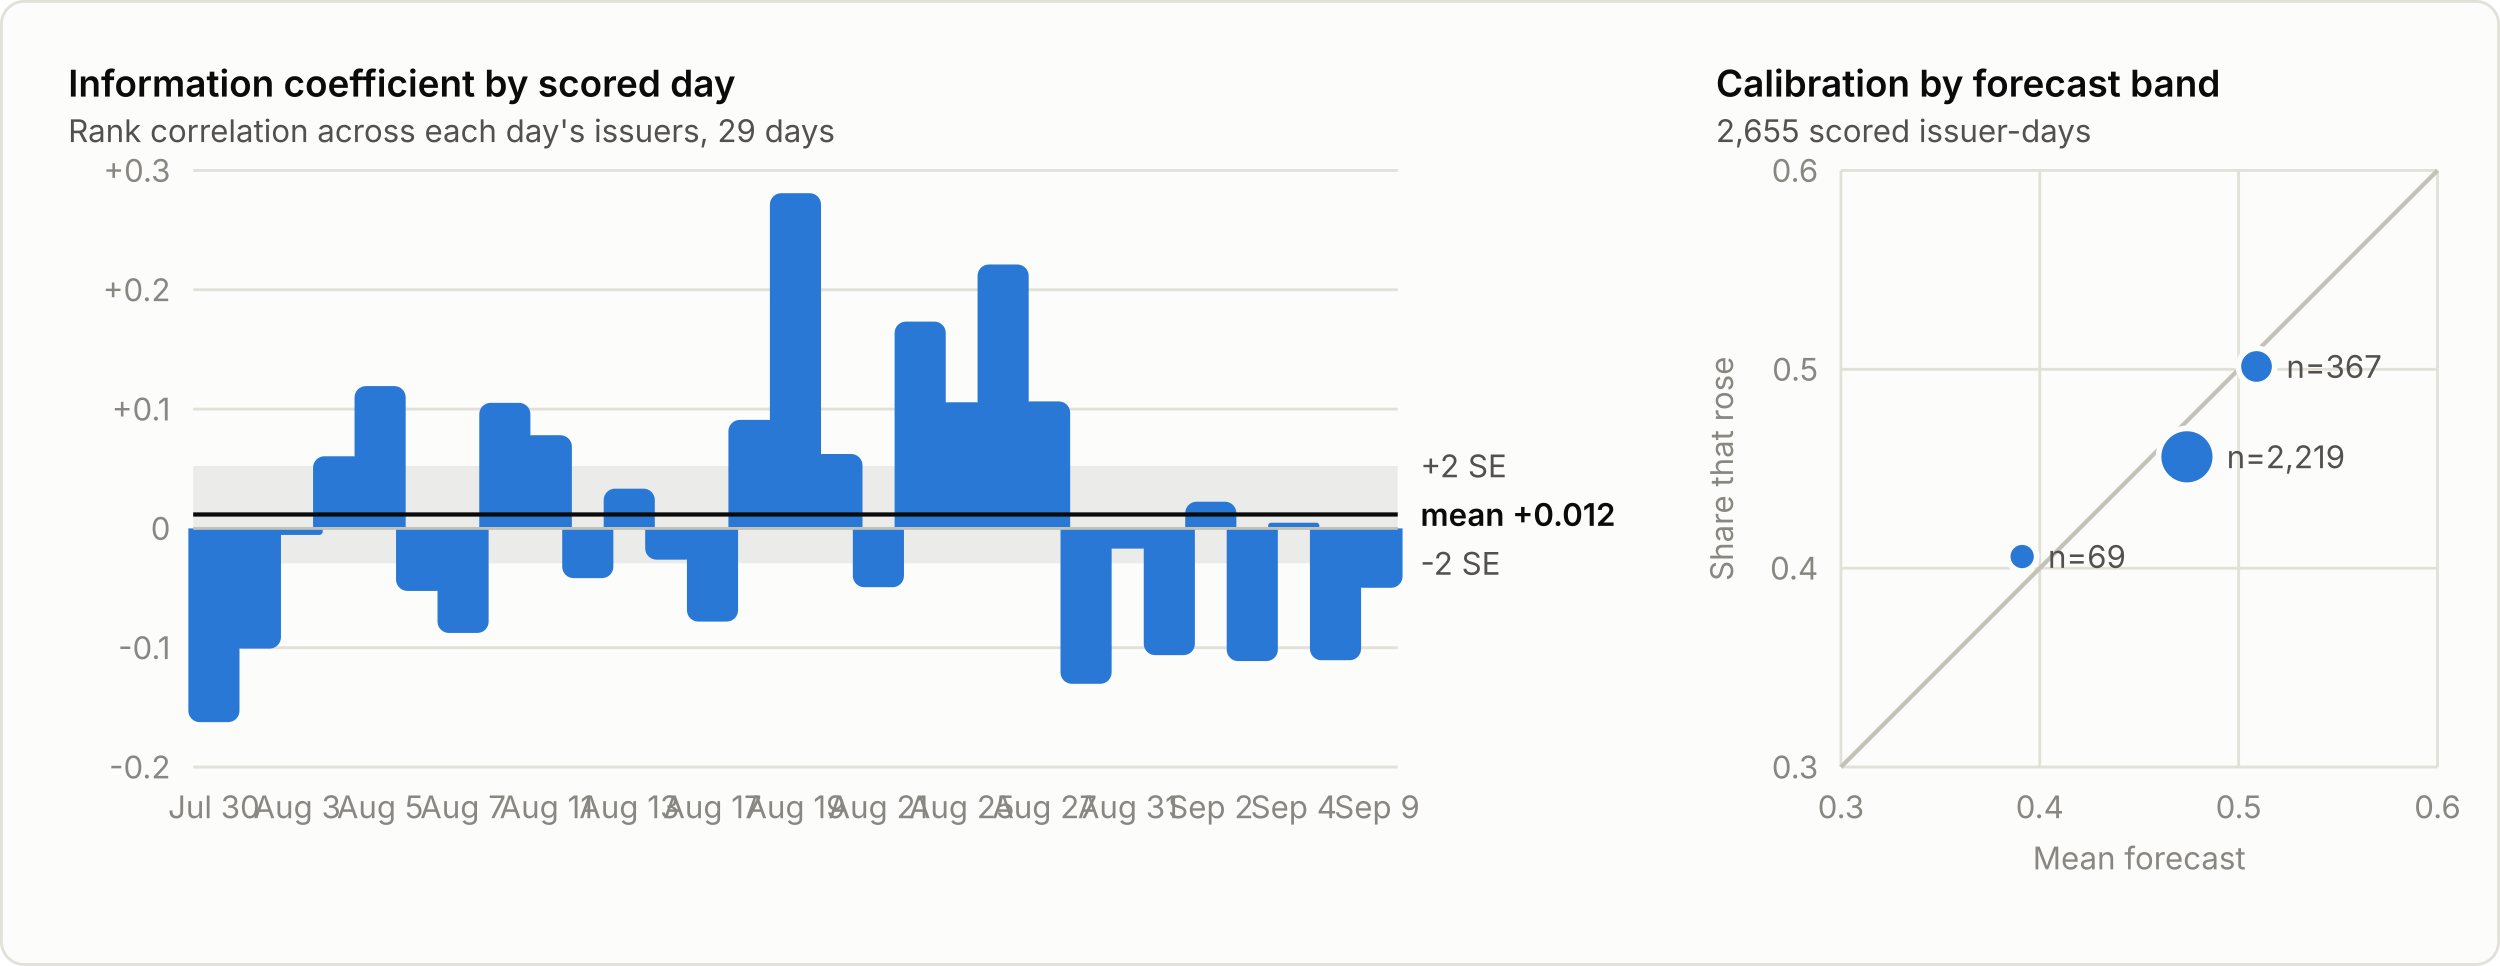
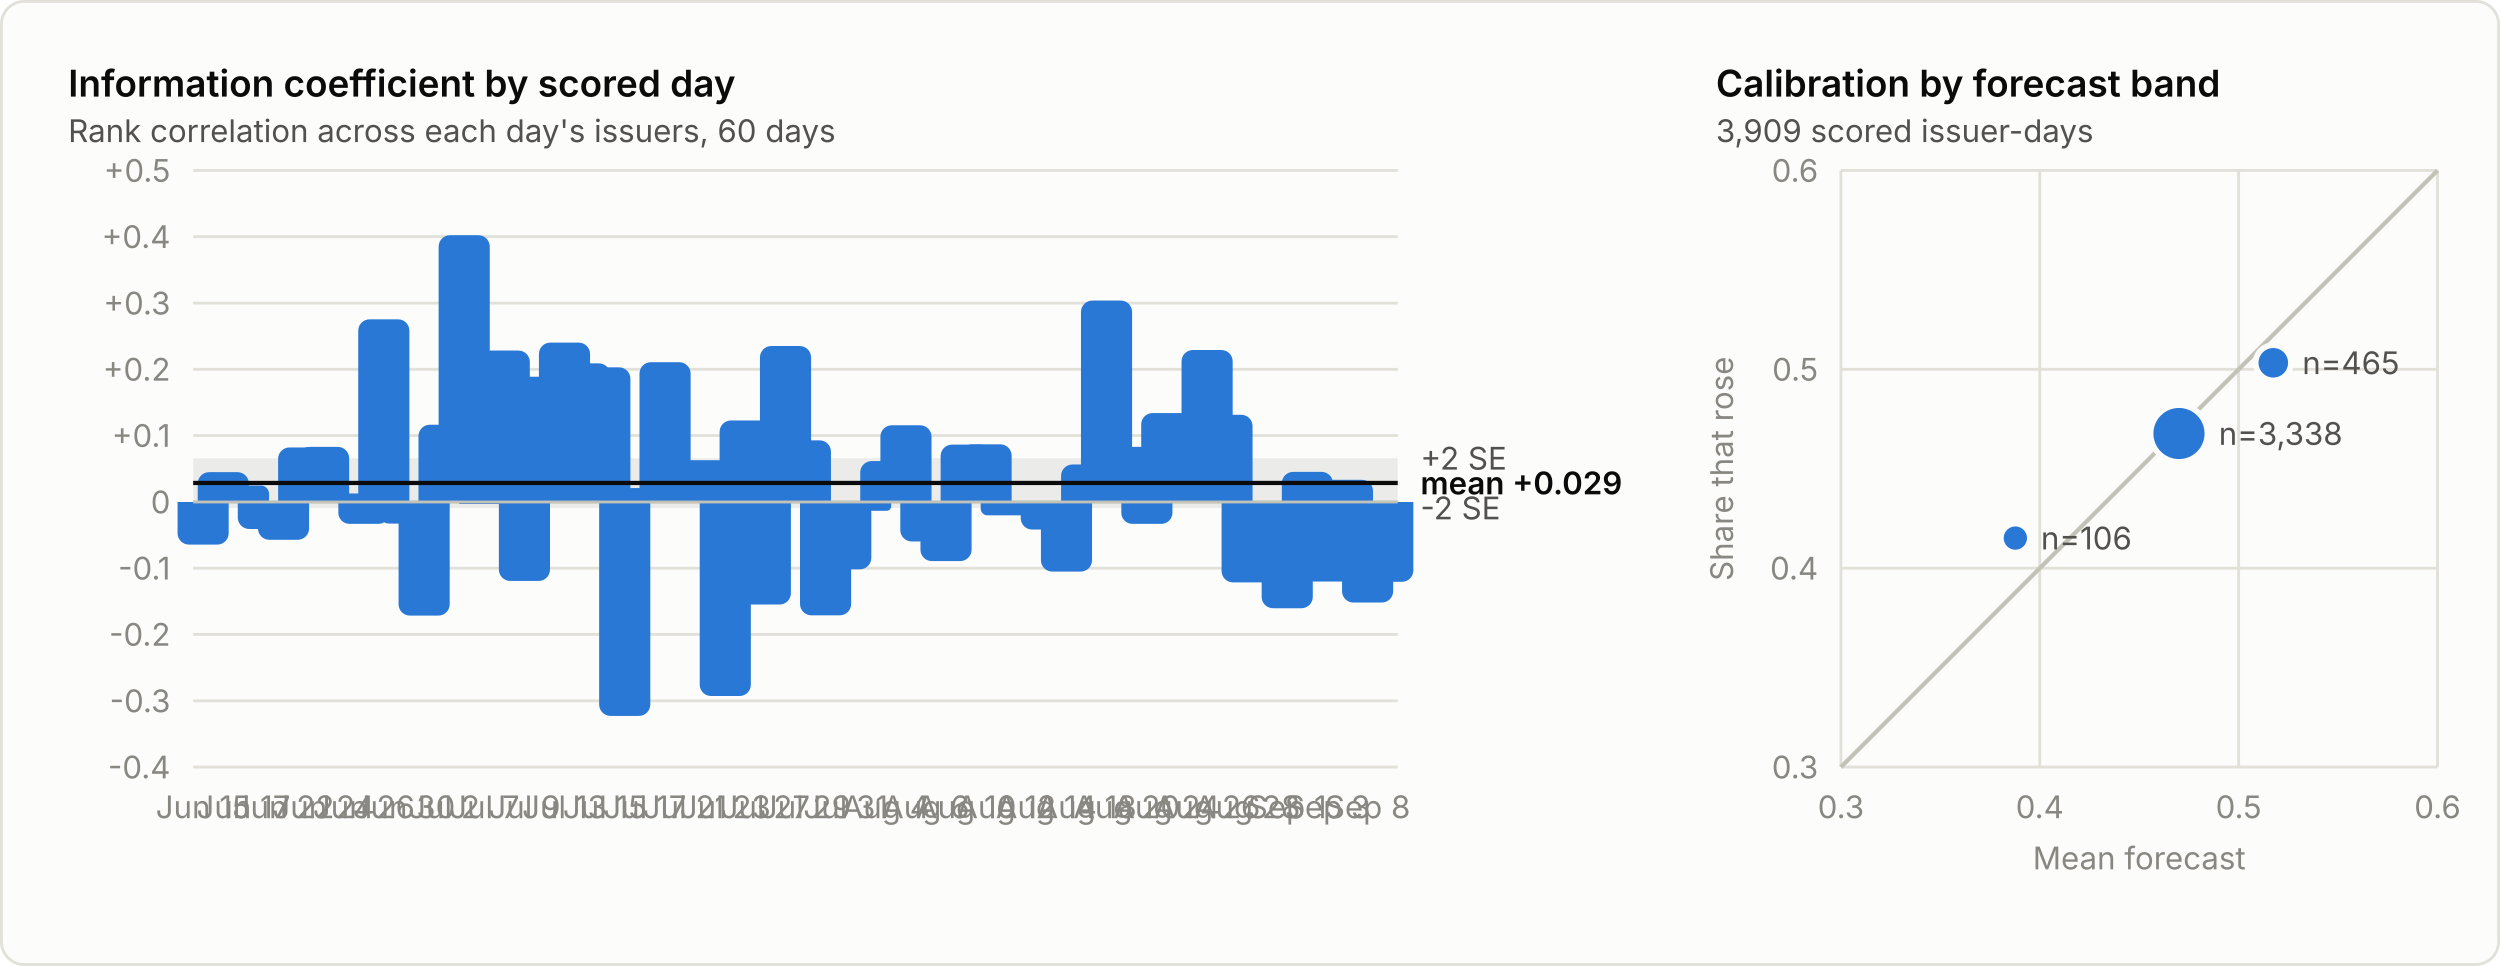
<svg xmlns="http://www.w3.org/2000/svg" width="880" height="340" viewBox="0 0 880 340" font-family="system-ui, -apple-system, &quot;Segoe UI&quot;, sans-serif" role="img">
  <rect x="0.5" y="0.5" width="879" height="339" rx="8" fill="#fcfcfb" stroke="#e1e0d9" />
  <text x="24" y="34" font-size="13" fill="#0b0b0b" text-anchor="start" font-weight="600">Information coefficient by scored day</text>
-   <text x="24" y="50" font-size="11" fill="#52514e" text-anchor="start" font-weight="normal">Rank correlation across each day's issuers, 29 days</text>
+   <text x="24" y="50" font-size="11" fill="#52514e" text-anchor="start" font-weight="normal">Rank correlation across each day's issuers, 60 days</text>
  <line x1="68" y1="270" x2="492" y2="270" stroke="#e1e0d9" stroke-width="1" />
-   <text x="60" y="274" font-size="11" fill="#898781" text-anchor="end" font-weight="normal">-0.2</text>
-   <line x1="68" y1="228" x2="492" y2="228" stroke="#e1e0d9" stroke-width="1" />
-   <text x="60" y="232" font-size="11" fill="#898781" text-anchor="end" font-weight="normal">-0.1</text>
-   <line x1="68" y1="186" x2="492" y2="186" stroke="#e1e0d9" stroke-width="1" />
-   <text x="60" y="190" font-size="11" fill="#898781" text-anchor="end" font-weight="normal">0</text>
-   <line x1="68" y1="144" x2="492" y2="144" stroke="#e1e0d9" stroke-width="1" />
-   <text x="60" y="148" font-size="11" fill="#898781" text-anchor="end" font-weight="normal">+0.1</text>
-   <line x1="68" y1="102" x2="492" y2="102" stroke="#e1e0d9" stroke-width="1" />
-   <text x="60" y="106" font-size="11" fill="#898781" text-anchor="end" font-weight="normal">+0.2</text>
+   <text x="60" y="274" font-size="11" fill="#898781" text-anchor="end" font-weight="normal">-0.4</text>
+   <line x1="68" y1="246.7" x2="492" y2="246.7" stroke="#e1e0d9" stroke-width="1" />
+   <text x="60" y="250.7" font-size="11" fill="#898781" text-anchor="end" font-weight="normal">-0.3</text>
+   <line x1="68" y1="223.3" x2="492" y2="223.3" stroke="#e1e0d9" stroke-width="1" />
+   <text x="60" y="227.3" font-size="11" fill="#898781" text-anchor="end" font-weight="normal">-0.2</text>
+   <line x1="68" y1="200" x2="492" y2="200" stroke="#e1e0d9" stroke-width="1" />
+   <text x="60" y="204" font-size="11" fill="#898781" text-anchor="end" font-weight="normal">-0.1</text>
+   <line x1="68" y1="176.7" x2="492" y2="176.7" stroke="#e1e0d9" stroke-width="1" />
+   <text x="60" y="180.7" font-size="11" fill="#898781" text-anchor="end" font-weight="normal">0</text>
+   <line x1="68" y1="153.3" x2="492" y2="153.3" stroke="#e1e0d9" stroke-width="1" />
+   <text x="60" y="157.3" font-size="11" fill="#898781" text-anchor="end" font-weight="normal">+0.1</text>
+   <line x1="68" y1="130" x2="492" y2="130" stroke="#e1e0d9" stroke-width="1" />
+   <text x="60" y="134" font-size="11" fill="#898781" text-anchor="end" font-weight="normal">+0.2</text>
+   <line x1="68" y1="106.7" x2="492" y2="106.7" stroke="#e1e0d9" stroke-width="1" />
+   <text x="60" y="110.7" font-size="11" fill="#898781" text-anchor="end" font-weight="normal">+0.3</text>
+   <line x1="68" y1="83.3" x2="492" y2="83.3" stroke="#e1e0d9" stroke-width="1" />
+   <text x="60" y="87.3" font-size="11" fill="#898781" text-anchor="end" font-weight="normal">+0.4</text>
  <line x1="68" y1="60" x2="492" y2="60" stroke="#e1e0d9" stroke-width="1" />
-   <text x="60" y="64" font-size="11" fill="#898781" text-anchor="end" font-weight="normal">+0.3</text>
-   <rect x="68" y="164" width="424" height="34.3" fill="#52514e" fill-opacity="0.1" />
-   <g>
-     <path d="M66.3,186 V250.2 A4,4 0 0 0 70.3,254.2 H80.3 A4,4 0 0 0 84.3,250.2 V186 Z" fill="#2a78d6" />
-   </g>
-   <text x="75.3" y="288" font-size="11" fill="#898781" text-anchor="middle" font-weight="normal">Jul 30</text>
-   <g>
-     <path d="M80.9,186 V224.3 A4,4 0 0 0 84.9,228.3 H94.9 A4,4 0 0 0 98.9,224.3 V186 Z" fill="#2a78d6" />
-   </g>
-   <g>
-     <path d="M95.6,186 V187.2 A1.2,1.2 0 0 0 96.7,188.3 H112.4 A1.2,1.2 0 0 0 113.6,187.2 V186 Z" fill="#2a78d6" />
-   </g>
-   <text x="104.6" y="288" font-size="11" fill="#898781" text-anchor="middle" font-weight="normal">Aug 3</text>
-   <g>
-     <path d="M110.2,186 V164.6 A4,4 0 0 1 114.2,160.6 H124.2 A4,4 0 0 1 128.2,164.6 V186 Z" fill="#2a78d6" />
-   </g>
-   <g>
-     <path d="M124.8,186 V139.9 A4,4 0 0 1 128.8,135.9 H138.8 A4,4 0 0 1 142.8,139.9 V186 Z" fill="#2a78d6" />
-   </g>
-   <text x="133.8" y="288" font-size="11" fill="#898781" text-anchor="middle" font-weight="normal">Aug 5</text>
-   <g>
-     <path d="M139.4,186 V204 A4,4 0 0 0 143.4,208 H153.4 A4,4 0 0 0 157.4,204 V186 Z" fill="#2a78d6" />
-   </g>
-   <g>
-     <path d="M154,186 V218.8 A4,4 0 0 0 158,222.8 H168 A4,4 0 0 0 172,218.8 V186 Z" fill="#2a78d6" />
-   </g>
-   <text x="163" y="288" font-size="11" fill="#898781" text-anchor="middle" font-weight="normal">Aug 7</text>
-   <g>
-     <path d="M168.7,186 V145.8 A4,4 0 0 1 172.7,141.8 H182.7 A4,4 0 0 1 186.7,145.8 V186 Z" fill="#2a78d6" />
-   </g>
-   <g>
-     <path d="M183.3,186 V157.2 A4,4 0 0 1 187.3,153.2 H197.3 A4,4 0 0 1 201.3,157.2 V186 Z" fill="#2a78d6" />
-   </g>
-   <text x="192.3" y="288" font-size="11" fill="#898781" text-anchor="middle" font-weight="normal">Aug 11</text>
-   <g>
-     <path d="M197.9,186 V199.5 A4,4 0 0 0 201.9,203.5 H211.9 A4,4 0 0 0 215.9,199.5 V186 Z" fill="#2a78d6" />
-   </g>
-   <g>
-     <path d="M212.5,186 V176 A4,4 0 0 1 216.5,172 H226.5 A4,4 0 0 1 230.5,176 V186 Z" fill="#2a78d6" />
-   </g>
-   <text x="221.5" y="288" font-size="11" fill="#898781" text-anchor="middle" font-weight="normal">Aug 13</text>
-   <g>
-     <path d="M227.1,186 V193 A4,4 0 0 0 231.1,197 H241.1 A4,4 0 0 0 245.1,193 V186 Z" fill="#2a78d6" />
-   </g>
-   <g>
-     <path d="M241.8,186 V214.8 A4,4 0 0 0 245.8,218.8 H255.8 A4,4 0 0 0 259.8,214.8 V186 Z" fill="#2a78d6" />
-   </g>
-   <text x="250.8" y="288" font-size="11" fill="#898781" text-anchor="middle" font-weight="normal">Aug 17</text>
-   <g>
-     <path d="M256.4,186 V151.8 A4,4 0 0 1 260.4,147.8 H270.4 A4,4 0 0 1 274.4,151.8 V186 Z" fill="#2a78d6" />
-   </g>
-   <g>
-     <path d="M271,186 V72 A4,4 0 0 1 275,68 H285 A4,4 0 0 1 289,72 V186 Z" fill="#2a78d6" />
-   </g>
-   <text x="280" y="288" font-size="11" fill="#898781" text-anchor="middle" font-weight="normal">Aug 19</text>
-   <g>
-     <path d="M285.6,186 V163.8 A4,4 0 0 1 289.6,159.8 H299.6 A4,4 0 0 1 303.6,163.8 V186 Z" fill="#2a78d6" />
-   </g>
-   <g>
-     <path d="M300.2,186 V202.7 A4,4 0 0 0 304.2,206.7 H314.2 A4,4 0 0 0 318.2,202.7 V186 Z" fill="#2a78d6" />
-   </g>
-   <text x="309.2" y="288" font-size="11" fill="#898781" text-anchor="middle" font-weight="normal">Aug 21</text>
-   <g>
-     <path d="M314.9,186 V117.2 A4,4 0 0 1 318.9,113.2 H328.9 A4,4 0 0 1 332.9,117.2 V186 Z" fill="#2a78d6" />
-   </g>
-   <g>
-     <path d="M329.5,186 V145.6 A4,4 0 0 1 333.5,141.6 H343.5 A4,4 0 0 1 347.5,145.6 V186 Z" fill="#2a78d6" />
-   </g>
-   <text x="338.5" y="288" font-size="11" fill="#898781" text-anchor="middle" font-weight="normal">Aug 25</text>
-   <g>
-     <path d="M344.1,186 V97.1 A4,4 0 0 1 348.1,93.1 H358.1 A4,4 0 0 1 362.1,97.1 V186 Z" fill="#2a78d6" />
-   </g>
-   <g>
-     <path d="M358.7,186 V145.3 A4,4 0 0 1 362.7,141.3 H372.7 A4,4 0 0 1 376.7,145.3 V186 Z" fill="#2a78d6" />
-   </g>
-   <text x="367.7" y="288" font-size="11" fill="#898781" text-anchor="middle" font-weight="normal">Aug 27</text>
-   <g>
-     <path d="M373.3,186 V236.7 A4,4 0 0 0 377.3,240.7 H387.3 A4,4 0 0 0 391.3,236.7 V186 Z" fill="#2a78d6" />
-   </g>
-   <g>
-     <path d="M388,186 V189.6 A3.6,3.6 0 0 0 391.5,193.1 H402.4 A3.6,3.6 0 0 0 406,189.6 V186 Z" fill="#2a78d6" />
-   </g>
-   <text x="397" y="288" font-size="11" fill="#898781" text-anchor="middle" font-weight="normal">Aug 31</text>
-   <g>
-     <path d="M402.6,186 V226.6 A4,4 0 0 0 406.6,230.6 H416.6 A4,4 0 0 0 420.6,226.6 V186 Z" fill="#2a78d6" />
-   </g>
-   <g>
-     <path d="M417.2,186 V180.6 A4,4 0 0 1 421.2,176.6 H431.2 A4,4 0 0 1 435.2,180.6 V186 Z" fill="#2a78d6" />
-   </g>
-   <text x="426.2" y="288" font-size="11" fill="#898781" text-anchor="middle" font-weight="normal">Sep 2</text>
-   <g>
-     <path d="M431.8,186 V228.7 A4,4 0 0 0 435.8,232.7 H445.8 A4,4 0 0 0 449.8,228.7 V186 Z" fill="#2a78d6" />
-   </g>
-   <g>
-     <path d="M446.4,186 V185 A1,1 0 0 1 447.4,184 H463.5 A1,1 0 0 1 464.4,185 V186 Z" fill="#2a78d6" />
-   </g>
-   <text x="455.4" y="288" font-size="11" fill="#898781" text-anchor="middle" font-weight="normal">Sep 4</text>
-   <g>
-     <path d="M461.1,186 V228.4 A4,4 0 0 0 465.1,232.4 H475.1 A4,4 0 0 0 479.1,228.4 V186 Z" fill="#2a78d6" />
-   </g>
-   <g>
-     <path d="M475.7,186 V202.9 A4,4 0 0 0 479.7,206.9 H489.7 A4,4 0 0 0 493.7,202.9 V186 Z" fill="#2a78d6" />
-   </g>
-   <text x="484.7" y="288" font-size="11" fill="#898781" text-anchor="middle" font-weight="normal">Sep 9</text>
-   <line x1="68" y1="186" x2="492" y2="186" stroke="#c3c2b7" stroke-width="1" />
-   <line x1="68" y1="181.1" x2="492" y2="181.1" stroke="#0b0b0b" stroke-width="1.5" />
-   <text x="500" y="185.1" font-size="11" fill="#0b0b0b" text-anchor="start" font-weight="600">mean +0.012</text>
-   <text x="500" y="168" font-size="11" fill="#52514e" text-anchor="start" font-weight="normal">+2 SE</text>
-   <text x="500" y="202.3" font-size="11" fill="#52514e" text-anchor="start" font-weight="normal">-2 SE</text>
+   <text x="60" y="64" font-size="11" fill="#898781" text-anchor="end" font-weight="normal">+0.5</text>
+   <rect x="68" y="161.3" width="424" height="17.5" fill="#52514e" fill-opacity="0.1" />
+   <g>
+     <path d="M62.5,176.7 V187.7 A4,4 0 0 0 66.5,191.7 H76.5 A4,4 0 0 0 80.5,187.7 V176.7 Z" fill="#2a78d6" />
+   </g>
+   <text x="71.5" y="288" font-size="11" fill="#898781" text-anchor="middle" font-weight="normal">Jun 15</text>
+   <g>
+     <path d="M69.6,176.7 V170.2 A4,4 0 0 1 73.6,166.2 H83.6 A4,4 0 0 1 87.6,170.2 V176.7 Z" fill="#2a78d6" />
+   </g>
+   <g>
+     <path d="M76.7,176.7 V173.8 A2.9,2.9 0 0 1 79.6,170.9 H91.8 A2.9,2.9 0 0 1 94.7,173.8 V176.7 Z" fill="#2a78d6" />
+   </g>
+   <text x="85.7" y="288" font-size="11" fill="#898781" text-anchor="middle" font-weight="normal">Jun 17</text>
+   <g>
+     <path d="M83.7,176.7 V182.2 A4,4 0 0 0 87.7,186.2 H97.7 A4,4 0 0 0 101.7,182.2 V176.7 Z" fill="#2a78d6" />
+   </g>
+   <g>
+     <path d="M90.8,176.7 V186 A4,4 0 0 0 94.8,190 H104.8 A4,4 0 0 0 108.8,186 V176.7 Z" fill="#2a78d6" />
+   </g>
+   <text x="99.8" y="288" font-size="11" fill="#898781" text-anchor="middle" font-weight="normal">Jun 22</text>
+   <g>
+     <path d="M97.9,176.7 V161.5 A4,4 0 0 1 101.9,157.5 H111.9 A4,4 0 0 1 115.9,161.5 V176.7 Z" fill="#2a78d6" />
+   </g>
+   <g>
+     <path d="M104.9,176.7 V161.3 A4,4 0 0 1 108.9,157.3 H118.9 A4,4 0 0 1 122.9,161.3 V176.7 Z" fill="#2a78d6" />
+   </g>
+   <text x="113.9" y="288" font-size="11" fill="#898781" text-anchor="middle" font-weight="normal">Jun 24</text>
+   <g>
+     <path d="M112,176.7 V175.2 A1.5,1.5 0 0 1 113.5,173.7 H128.5 A1.5,1.5 0 0 1 130,175.2 V176.7 Z" fill="#2a78d6" />
+   </g>
+   <g>
+     <path d="M119.1,176.7 V180.5 A3.9,3.9 0 0 0 122.9,184.4 H133.2 A3.9,3.9 0 0 0 137.1,180.5 V176.7 Z" fill="#2a78d6" />
+   </g>
+   <text x="128.1" y="288" font-size="11" fill="#898781" text-anchor="middle" font-weight="normal">Jun 26</text>
+   <g>
+     <path d="M126.1,176.7 V116.4 A4,4 0 0 1 130.1,112.4 H140.1 A4,4 0 0 1 144.1,116.4 V176.7 Z" fill="#2a78d6" />
+   </g>
+   <g>
+     <path d="M133.2,176.7 V180.5 A3.8,3.8 0 0 0 137,184.3 H147.4 A3.8,3.8 0 0 0 151.2,180.5 V176.7 Z" fill="#2a78d6" />
+   </g>
+   <text x="142.2" y="288" font-size="11" fill="#898781" text-anchor="middle" font-weight="normal">Jun 30</text>
+   <g>
+     <path d="M140.3,176.7 V212.7 A4,4 0 0 0 144.3,216.7 H154.3 A4,4 0 0 0 158.3,212.7 V176.7 Z" fill="#2a78d6" />
+   </g>
+   <g>
+     <path d="M147.3,176.7 V153.5 A4,4 0 0 1 151.3,149.5 H161.3 A4,4 0 0 1 165.3,153.5 V176.7 Z" fill="#2a78d6" />
+   </g>
+   <text x="156.3" y="288" font-size="11" fill="#898781" text-anchor="middle" font-weight="normal">Jul 2</text>
+   <g>
+     <path d="M154.4,176.7 V86.8 A4,4 0 0 1 158.4,82.8 H168.4 A4,4 0 0 1 172.4,86.8 V176.7 Z" fill="#2a78d6" />
+   </g>
+   <g>
+     <path d="M161.5,176.7 V177 A0.4,0.4 0 0 0 161.8,177.4 H179.1 A0.4,0.4 0 0 0 179.5,177 V176.7 Z" fill="#2a78d6" />
+   </g>
+   <text x="170.5" y="288" font-size="11" fill="#898781" text-anchor="middle" font-weight="normal">Jul 7</text>
+   <g>
+     <path d="M168.5,176.7 V127.4 A4,4 0 0 1 172.5,123.4 H182.5 A4,4 0 0 1 186.5,127.4 V176.7 Z" fill="#2a78d6" />
+   </g>
+   <g>
+     <path d="M175.6,176.7 V200.5 A4,4 0 0 0 179.6,204.5 H189.6 A4,4 0 0 0 193.6,200.5 V176.7 Z" fill="#2a78d6" />
+   </g>
+   <text x="184.6" y="288" font-size="11" fill="#898781" text-anchor="middle" font-weight="normal">Jul 9</text>
+   <g>
+     <path d="M182.7,176.7 V136.6 A4,4 0 0 1 186.7,132.6 H196.7 A4,4 0 0 1 200.7,136.6 V176.7 Z" fill="#2a78d6" />
+   </g>
+   <g>
+     <path d="M189.7,176.7 V124.6 A4,4 0 0 1 193.7,120.6 H203.7 A4,4 0 0 1 207.7,124.6 V176.7 Z" fill="#2a78d6" />
+   </g>
+   <text x="198.7" y="288" font-size="11" fill="#898781" text-anchor="middle" font-weight="normal">Jul 13</text>
+   <g>
+     <path d="M196.8,176.7 V131.9 A4,4 0 0 1 200.8,127.9 H210.8 A4,4 0 0 1 214.8,131.9 V176.7 Z" fill="#2a78d6" />
+   </g>
+   <g>
+     <path d="M203.9,176.7 V133.3 A4,4 0 0 1 207.9,129.3 H217.9 A4,4 0 0 1 221.9,133.3 V176.7 Z" fill="#2a78d6" />
+   </g>
+   <text x="212.9" y="288" font-size="11" fill="#898781" text-anchor="middle" font-weight="normal">Jul 15</text>
+   <g>
+     <path d="M210.9,176.7 V248 A4,4 0 0 0 214.9,252 H224.9 A4,4 0 0 0 228.9,248 V176.7 Z" fill="#2a78d6" />
+   </g>
+   <g>
+     <path d="M218,176.7 V174.2 A2.4,2.4 0 0 1 220.4,171.8 H233.6 A2.4,2.4 0 0 1 236,174.2 V176.7 Z" fill="#2a78d6" />
+   </g>
+   <text x="227" y="288" font-size="11" fill="#898781" text-anchor="middle" font-weight="normal">Jul 17</text>
+   <g>
+     <path d="M225.1,176.7 V131.5 A4,4 0 0 1 229.1,127.5 H239.1 A4,4 0 0 1 243.1,131.5 V176.7 Z" fill="#2a78d6" />
+   </g>
+   <g>
+     <path d="M232.1,176.7 V175.1 A1.6,1.6 0 0 1 233.7,173.4 H248.5 A1.6,1.6 0 0 1 250.1,175.1 V176.7 Z" fill="#2a78d6" />
+   </g>
+   <text x="241.1" y="288" font-size="11" fill="#898781" text-anchor="middle" font-weight="normal">Jul 21</text>
+   <g>
+     <path d="M239.2,176.7 V166 A4,4 0 0 1 243.2,162 H253.2 A4,4 0 0 1 257.2,166 V176.7 Z" fill="#2a78d6" />
+   </g>
+   <g>
+     <path d="M246.3,176.7 V241 A4,4 0 0 0 250.3,245 H260.3 A4,4 0 0 0 264.3,241 V176.7 Z" fill="#2a78d6" />
+   </g>
+   <text x="255.3" y="288" font-size="11" fill="#898781" text-anchor="middle" font-weight="normal">Jul 23</text>
+   <g>
+     <path d="M253.3,176.7 V152 A4,4 0 0 1 257.3,148 H267.3 A4,4 0 0 1 271.3,152 V176.7 Z" fill="#2a78d6" />
+   </g>
+   <g>
+     <path d="M260.4,176.7 V208.8 A4,4 0 0 0 264.4,212.8 H274.4 A4,4 0 0 0 278.4,208.8 V176.7 Z" fill="#2a78d6" />
+   </g>
+   <text x="269.4" y="288" font-size="11" fill="#898781" text-anchor="middle" font-weight="normal">Jul 27</text>
+   <g>
+     <path d="M267.5,176.7 V125.8 A4,4 0 0 1 271.5,121.8 H281.5 A4,4 0 0 1 285.5,125.8 V176.7 Z" fill="#2a78d6" />
+   </g>
+   <g>
+     <path d="M274.5,176.7 V159 A4,4 0 0 1 278.5,155 H288.5 A4,4 0 0 1 292.5,159 V176.7 Z" fill="#2a78d6" />
+   </g>
+   <text x="283.5" y="288" font-size="11" fill="#898781" text-anchor="middle" font-weight="normal">Jul 29</text>
+   <g>
+     <path d="M281.6,176.7 V212.6 A4,4 0 0 0 285.6,216.6 H295.6 A4,4 0 0 0 299.6,212.6 V176.7 Z" fill="#2a78d6" />
+   </g>
+   <g>
+     <path d="M288.7,176.7 V196.4 A4,4 0 0 0 292.7,200.4 H302.7 A4,4 0 0 0 306.7,196.4 V176.7 Z" fill="#2a78d6" />
+   </g>
+   <text x="297.7" y="288" font-size="11" fill="#898781" text-anchor="middle" font-weight="normal">Jul 31</text>
+   <g>
+     <path d="M295.7,176.7 V178.2 A1.6,1.6 0 0 0 297.3,179.8 H312.2 A1.6,1.6 0 0 0 313.7,178.2 V176.7 Z" fill="#2a78d6" />
+   </g>
+   <g>
+     <path d="M302.8,176.7 V166.3 A4,4 0 0 1 306.8,162.3 H316.8 A4,4 0 0 1 320.8,166.3 V176.7 Z" fill="#2a78d6" />
+   </g>
+   <text x="311.8" y="288" font-size="11" fill="#898781" text-anchor="middle" font-weight="normal">Aug 4</text>
+   <g>
+     <path d="M309.9,176.7 V153.7 A4,4 0 0 1 313.9,149.7 H323.9 A4,4 0 0 1 327.9,153.7 V176.7 Z" fill="#2a78d6" />
+   </g>
+   <g>
+     <path d="M316.9,176.7 V186.6 A4,4 0 0 0 320.9,190.6 H330.9 A4,4 0 0 0 334.9,186.6 V176.7 Z" fill="#2a78d6" />
+   </g>
+   <text x="325.9" y="288" font-size="11" fill="#898781" text-anchor="middle" font-weight="normal">Aug 6</text>
+   <g>
+     <path d="M324,176.7 V193.5 A4,4 0 0 0 328,197.5 H338 A4,4 0 0 0 342,193.5 V176.7 Z" fill="#2a78d6" />
+   </g>
+   <g>
+     <path d="M331.1,176.7 V160.5 A4,4 0 0 1 335.1,156.5 H345.1 A4,4 0 0 1 349.1,160.5 V176.7 Z" fill="#2a78d6" />
+   </g>
+   <text x="340.1" y="288" font-size="11" fill="#898781" text-anchor="middle" font-weight="normal">Aug 10</text>
+   <g>
+     <path d="M338.1,176.7 V160.4 A4,4 0 0 1 342.1,156.4 H352.1 A4,4 0 0 1 356.1,160.4 V176.7 Z" fill="#2a78d6" />
+   </g>
+   <g>
+     <path d="M345.2,176.7 V179 A2.4,2.4 0 0 0 347.6,181.4 H360.8 A2.4,2.4 0 0 0 363.2,179 V176.7 Z" fill="#2a78d6" />
+   </g>
+   <text x="354.2" y="288" font-size="11" fill="#898781" text-anchor="middle" font-weight="normal">Aug 12</text>
+   <g>
+     <path d="M352.3,176.7 V177.5 A0.8,0.8 0 0 0 353.1,178.3 H369.4 A0.8,0.8 0 0 0 370.3,177.5 V176.7 Z" fill="#2a78d6" />
+   </g>
+   <g>
+     <path d="M359.3,176.7 V182.4 A4,4 0 0 0 363.3,186.4 H373.3 A4,4 0 0 0 377.3,182.4 V176.7 Z" fill="#2a78d6" />
+   </g>
+   <text x="368.3" y="288" font-size="11" fill="#898781" text-anchor="middle" font-weight="normal">Aug 14</text>
+   <g>
+     <path d="M366.4,176.7 V197.2 A4,4 0 0 0 370.4,201.2 H380.4 A4,4 0 0 0 384.4,197.2 V176.7 Z" fill="#2a78d6" />
+   </g>
+   <g>
+     <path d="M373.5,176.7 V167.5 A4,4 0 0 1 377.5,163.5 H387.5 A4,4 0 0 1 391.5,167.5 V176.7 Z" fill="#2a78d6" />
+   </g>
+   <text x="382.5" y="288" font-size="11" fill="#898781" text-anchor="middle" font-weight="normal">Aug 18</text>
+   <g>
+     <path d="M380.5,176.7 V109.8 A4,4 0 0 1 384.5,105.8 H394.5 A4,4 0 0 1 398.5,109.8 V176.7 Z" fill="#2a78d6" />
+   </g>
+   <g>
+     <path d="M387.6,176.7 V161.3 A4,4 0 0 1 391.6,157.3 H401.6 A4,4 0 0 1 405.6,161.3 V176.7 Z" fill="#2a78d6" />
+   </g>
+   <text x="396.6" y="288" font-size="11" fill="#898781" text-anchor="middle" font-weight="normal">Aug 20</text>
+   <g>
+     <path d="M394.7,176.7 V180.5 A3.9,3.9 0 0 0 398.5,184.4 H408.8 A3.9,3.9 0 0 0 412.7,180.5 V176.7 Z" fill="#2a78d6" />
+   </g>
+   <g>
+     <path d="M401.7,176.7 V149.4 A4,4 0 0 1 405.7,145.4 H415.7 A4,4 0 0 1 419.7,149.4 V176.7 Z" fill="#2a78d6" />
+   </g>
+   <text x="410.7" y="288" font-size="11" fill="#898781" text-anchor="middle" font-weight="normal">Aug 24</text>
+   <g>
+     <path d="M408.8,176.7 V155.5 A4,4 0 0 1 412.8,151.5 H422.8 A4,4 0 0 1 426.8,155.5 V176.7 Z" fill="#2a78d6" />
+   </g>
+   <g>
+     <path d="M415.9,176.7 V127.2 A4,4 0 0 1 419.9,123.2 H429.9 A4,4 0 0 1 433.9,127.2 V176.7 Z" fill="#2a78d6" />
+   </g>
+   <text x="424.9" y="288" font-size="11" fill="#898781" text-anchor="middle" font-weight="normal">Aug 26</text>
+   <g>
+     <path d="M422.9,176.7 V150 A4,4 0 0 1 426.9,146 H436.9 A4,4 0 0 1 440.9,150 V176.7 Z" fill="#2a78d6" />
+   </g>
+   <g>
+     <path d="M430,176.7 V201 A4,4 0 0 0 434,205 H444 A4,4 0 0 0 448,201 V176.7 Z" fill="#2a78d6" />
+   </g>
+   <text x="439" y="288" font-size="11" fill="#898781" text-anchor="middle" font-weight="normal">Aug 28</text>
+   <g>
+     <path d="M437.1,176.7 V179.3 A2.7,2.7 0 0 0 439.7,182 H452.4 A2.7,2.7 0 0 0 455.1,179.3 V176.7 Z" fill="#2a78d6" />
+   </g>
+   <g>
+     <path d="M444.1,176.7 V210.1 A4,4 0 0 0 448.1,214.1 H458.1 A4,4 0 0 0 462.1,210.1 V176.7 Z" fill="#2a78d6" />
+   </g>
+   <text x="453.1" y="288" font-size="11" fill="#898781" text-anchor="middle" font-weight="normal">Sep 1</text>
+   <g>
+     <path d="M451.2,176.7 V170.1 A4,4 0 0 1 455.2,166.1 H465.2 A4,4 0 0 1 469.2,170.1 V176.7 Z" fill="#2a78d6" />
+   </g>
+   <g>
+     <path d="M458.3,176.7 V200.7 A4,4 0 0 0 462.3,204.7 H472.3 A4,4 0 0 0 476.3,200.7 V176.7 Z" fill="#2a78d6" />
+   </g>
+   <text x="467.3" y="288" font-size="11" fill="#898781" text-anchor="middle" font-weight="normal">Sep 3</text>
+   <g>
+     <path d="M465.3,176.7 V172.8 A3.9,3.9 0 0 1 469.2,168.9 H479.5 A3.9,3.9 0 0 1 483.3,172.8 V176.7 Z" fill="#2a78d6" />
+   </g>
+   <g>
+     <path d="M472.4,176.7 V208.1 A4,4 0 0 0 476.4,212.1 H486.4 A4,4 0 0 0 490.4,208.1 V176.7 Z" fill="#2a78d6" />
+   </g>
+   <text x="481.4" y="288" font-size="11" fill="#898781" text-anchor="middle" font-weight="normal">Sep 8</text>
+   <g>
+     <path d="M479.5,176.7 V200.8 A4,4 0 0 0 483.5,204.8 H493.5 A4,4 0 0 0 497.5,200.8 V176.7 Z" fill="#2a78d6" />
+   </g>
+   <line x1="68" y1="176.7" x2="492" y2="176.7" stroke="#c3c2b7" stroke-width="1" />
+   <line x1="68" y1="170" x2="492" y2="170" stroke="#0b0b0b" stroke-width="1.5" />
+   <text x="500" y="174" font-size="11" fill="#0b0b0b" text-anchor="start" font-weight="600">mean +0.029</text>
+   <text x="500" y="165.3" font-size="11" fill="#52514e" text-anchor="start" font-weight="normal">+2 SE</text>
+   <text x="500" y="182.8" font-size="11" fill="#52514e" text-anchor="start" font-weight="normal">-2 SE</text>
  <text x="604" y="34" font-size="13" fill="#0b0b0b" text-anchor="start" font-weight="600">Calibration by forecast band</text>
-   <text x="604" y="50" font-size="11" fill="#52514e" text-anchor="start" font-weight="normal">2,655 scored issuer-days</text>
+   <text x="604" y="50" font-size="11" fill="#52514e" text-anchor="start" font-weight="normal">3,909 scored issuer-days</text>
  <line x1="648" y1="60" x2="648" y2="270" stroke="#e1e0d9" stroke-width="1" />
  <line x1="648" y1="270" x2="858" y2="270" stroke="#e1e0d9" stroke-width="1" />
  <text x="648" y="288" font-size="11" fill="#898781" text-anchor="middle" font-weight="normal">0.3</text>
  <text x="640" y="274" font-size="11" fill="#898781" text-anchor="end" font-weight="normal">0.3</text>
  <line x1="718" y1="60" x2="718" y2="270" stroke="#e1e0d9" stroke-width="1" />
  <line x1="648" y1="200" x2="858" y2="200" stroke="#e1e0d9" stroke-width="1" />
  <text x="718" y="288" font-size="11" fill="#898781" text-anchor="middle" font-weight="normal">0.4</text>
  <text x="640" y="204" font-size="11" fill="#898781" text-anchor="end" font-weight="normal">0.4</text>
  <line x1="788" y1="60" x2="788" y2="270" stroke="#e1e0d9" stroke-width="1" />
  <line x1="648" y1="130" x2="858" y2="130" stroke="#e1e0d9" stroke-width="1" />
  <text x="788" y="288" font-size="11" fill="#898781" text-anchor="middle" font-weight="normal">0.5</text>
  <text x="640" y="134" font-size="11" fill="#898781" text-anchor="end" font-weight="normal">0.5</text>
  <line x1="858" y1="60" x2="858" y2="270" stroke="#e1e0d9" stroke-width="1" />
  <line x1="648" y1="60" x2="858" y2="60" stroke="#e1e0d9" stroke-width="1" />
  <text x="858" y="288" font-size="11" fill="#898781" text-anchor="middle" font-weight="normal">0.6</text>
  <text x="640" y="64" font-size="11" fill="#898781" text-anchor="end" font-weight="normal">0.6</text>
  <line x1="648" y1="270" x2="858" y2="60" stroke="#c3c2b7" stroke-width="1.5" />
  <text x="753" y="306" font-size="11" fill="#898781" text-anchor="middle" font-weight="normal">Mean forecast</text>
  <text x="610" y="165" font-size="11" fill="#898781" text-anchor="middle" transform="rotate(-90 610 165)">Share that rose</text>
  <g>
-     <circle cx="711.8" cy="195.9" r="5.1" fill="#2a78d6" stroke="#fcfcfb" stroke-width="2" />
-   </g>
-   <text x="720.9" y="199.9" font-size="11" fill="#52514e" text-anchor="start" font-weight="normal">n=69</text>
-   <g>
-     <circle cx="769.8" cy="160.8" r="10" fill="#2a78d6" stroke="#fcfcfb" stroke-width="2" />
-   </g>
-   <text x="783.8" y="164.8" font-size="11" fill="#52514e" text-anchor="start" font-weight="normal">n=2,219</text>
-   <g>
-     <circle cx="794.3" cy="129" r="6.4" fill="#2a78d6" stroke="#fcfcfb" stroke-width="2" />
-   </g>
-   <text x="804.8" y="133" font-size="11" fill="#52514e" text-anchor="start" font-weight="normal">n=367</text>
+     <circle cx="709.4" cy="189.4" r="5.1" fill="#2a78d6" stroke="#fcfcfb" stroke-width="2" />
+   </g>
+   <text x="718.4" y="193.4" font-size="11" fill="#52514e" text-anchor="start" font-weight="normal">n=106</text>
+   <g>
+     <circle cx="767" cy="152.6" r="10" fill="#2a78d6" stroke="#fcfcfb" stroke-width="2" />
+   </g>
+   <text x="781" y="156.6" font-size="11" fill="#52514e" text-anchor="start" font-weight="normal">n=3,338</text>
+   <g>
+     <circle cx="800.2" cy="127.7" r="6.2" fill="#2a78d6" stroke="#fcfcfb" stroke-width="2" />
+   </g>
+   <text x="810.4" y="131.7" font-size="11" fill="#52514e" text-anchor="start" font-weight="normal">n=465</text>
</svg>
